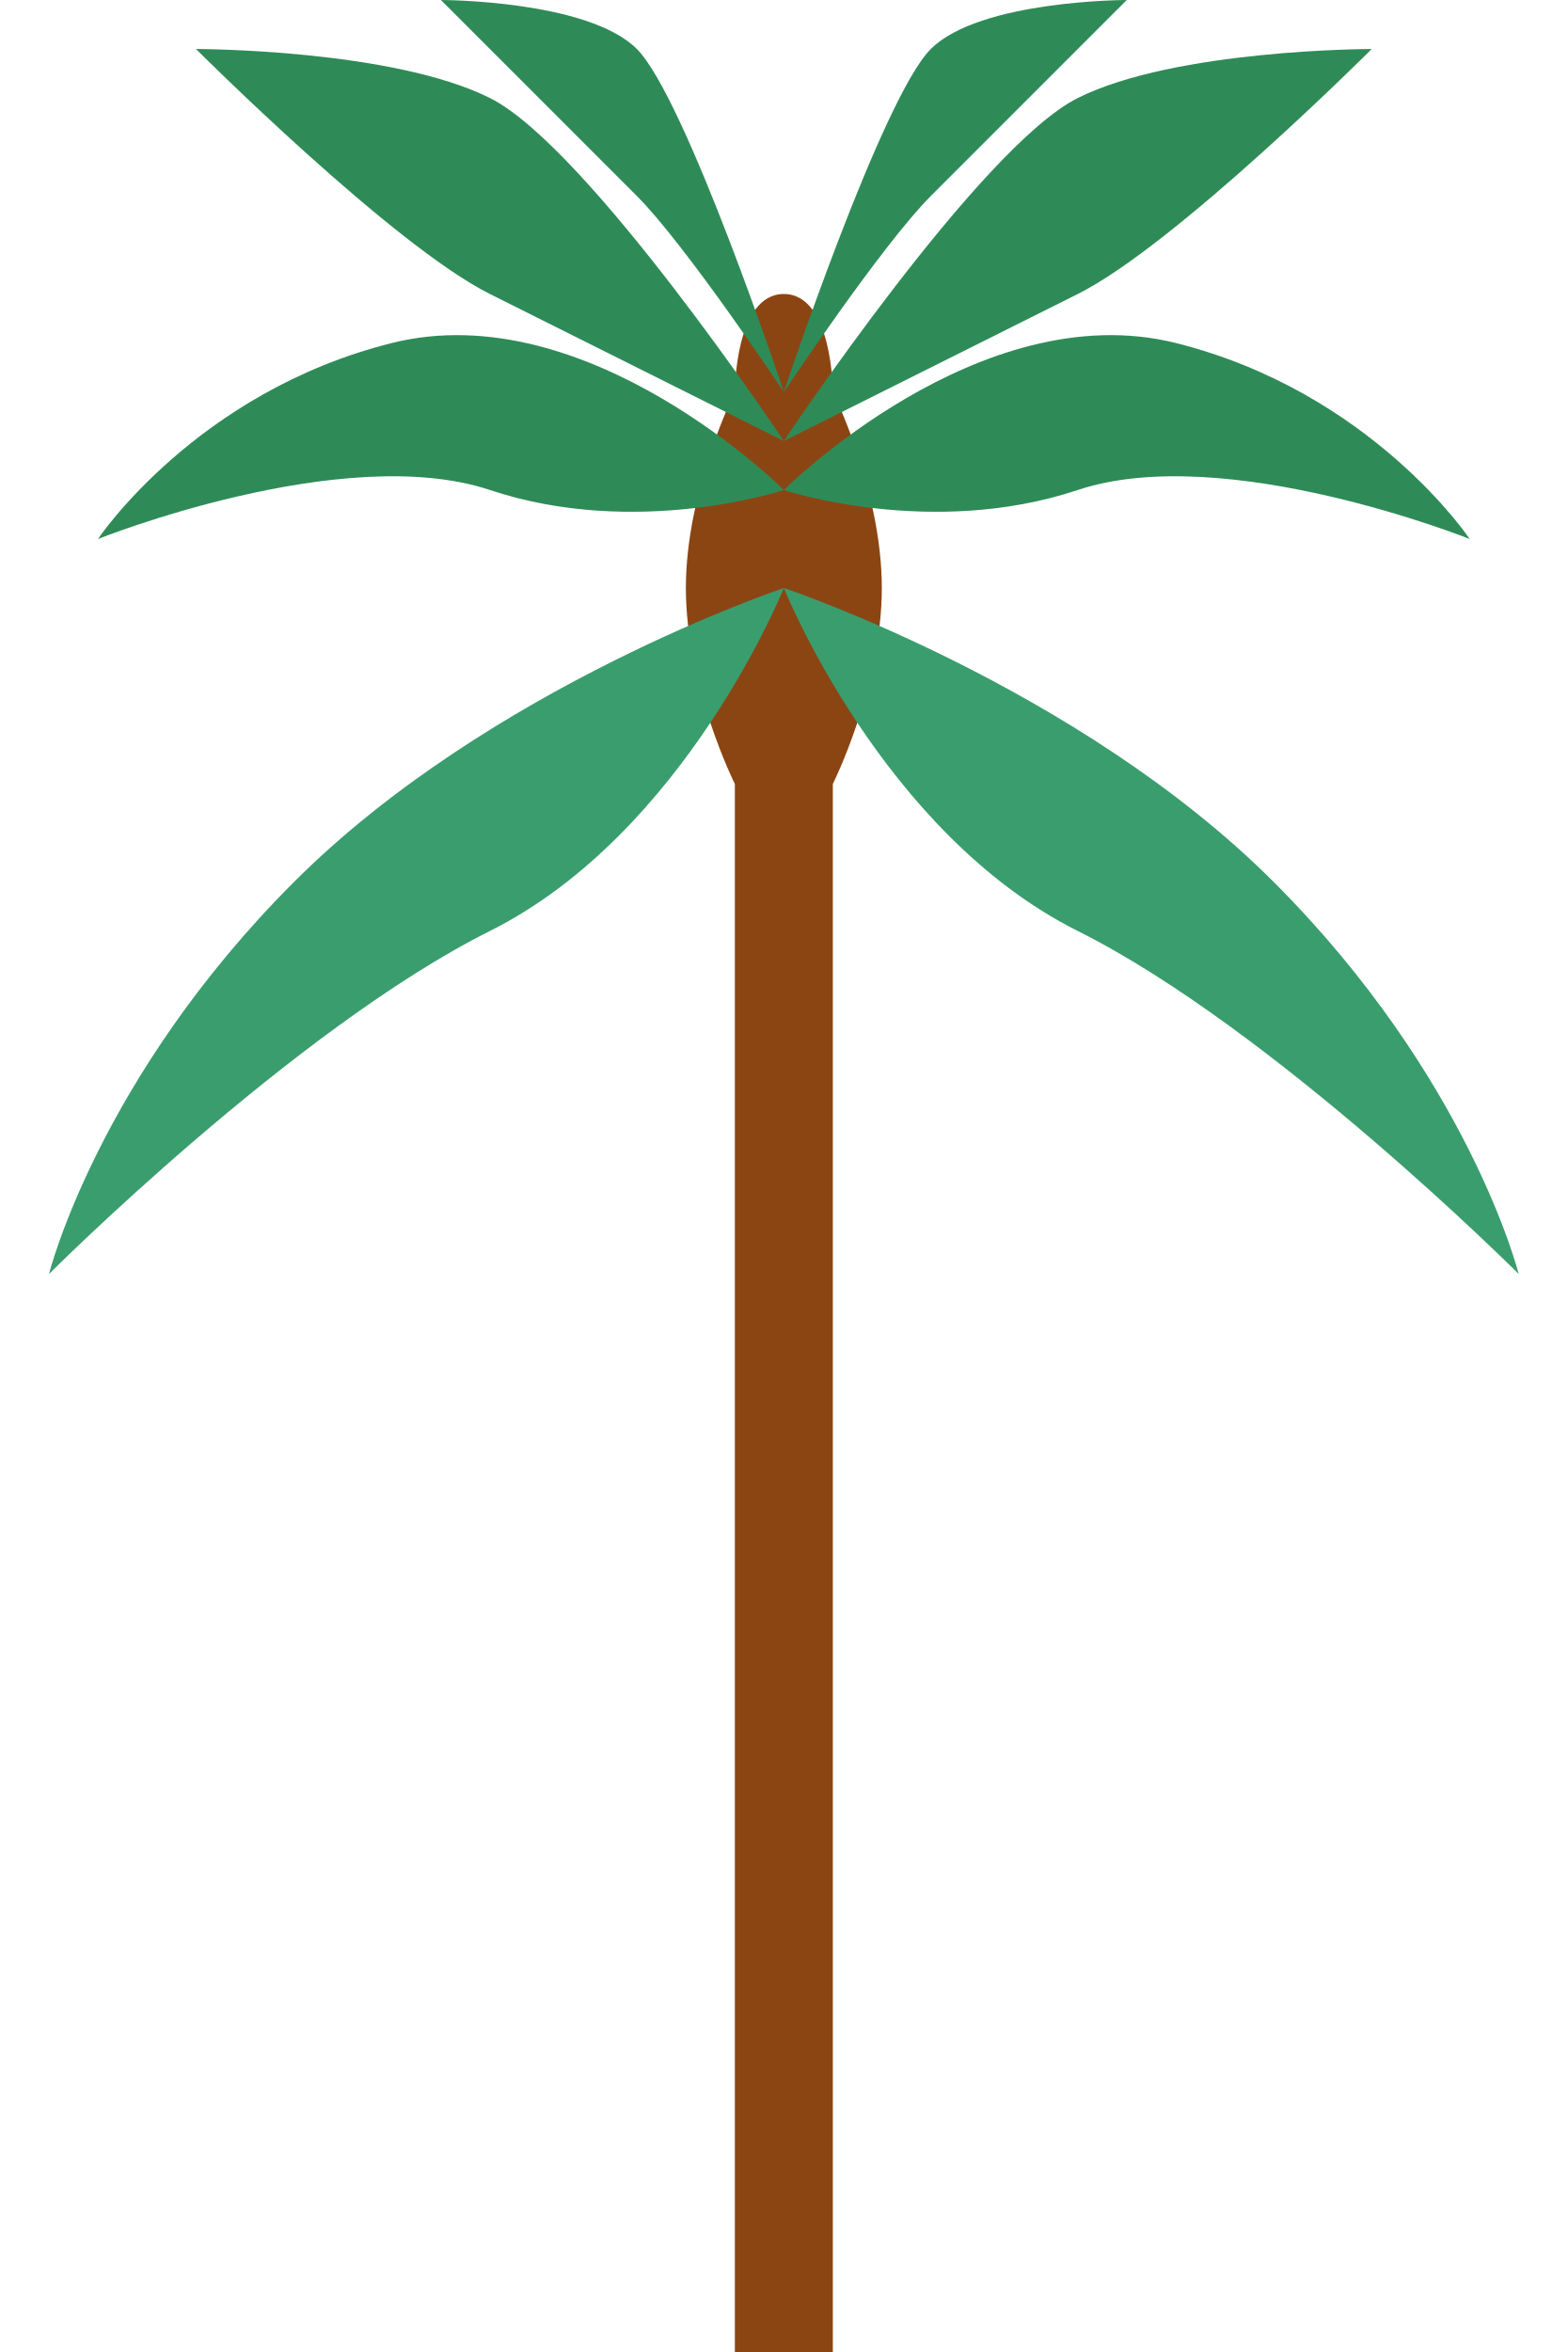
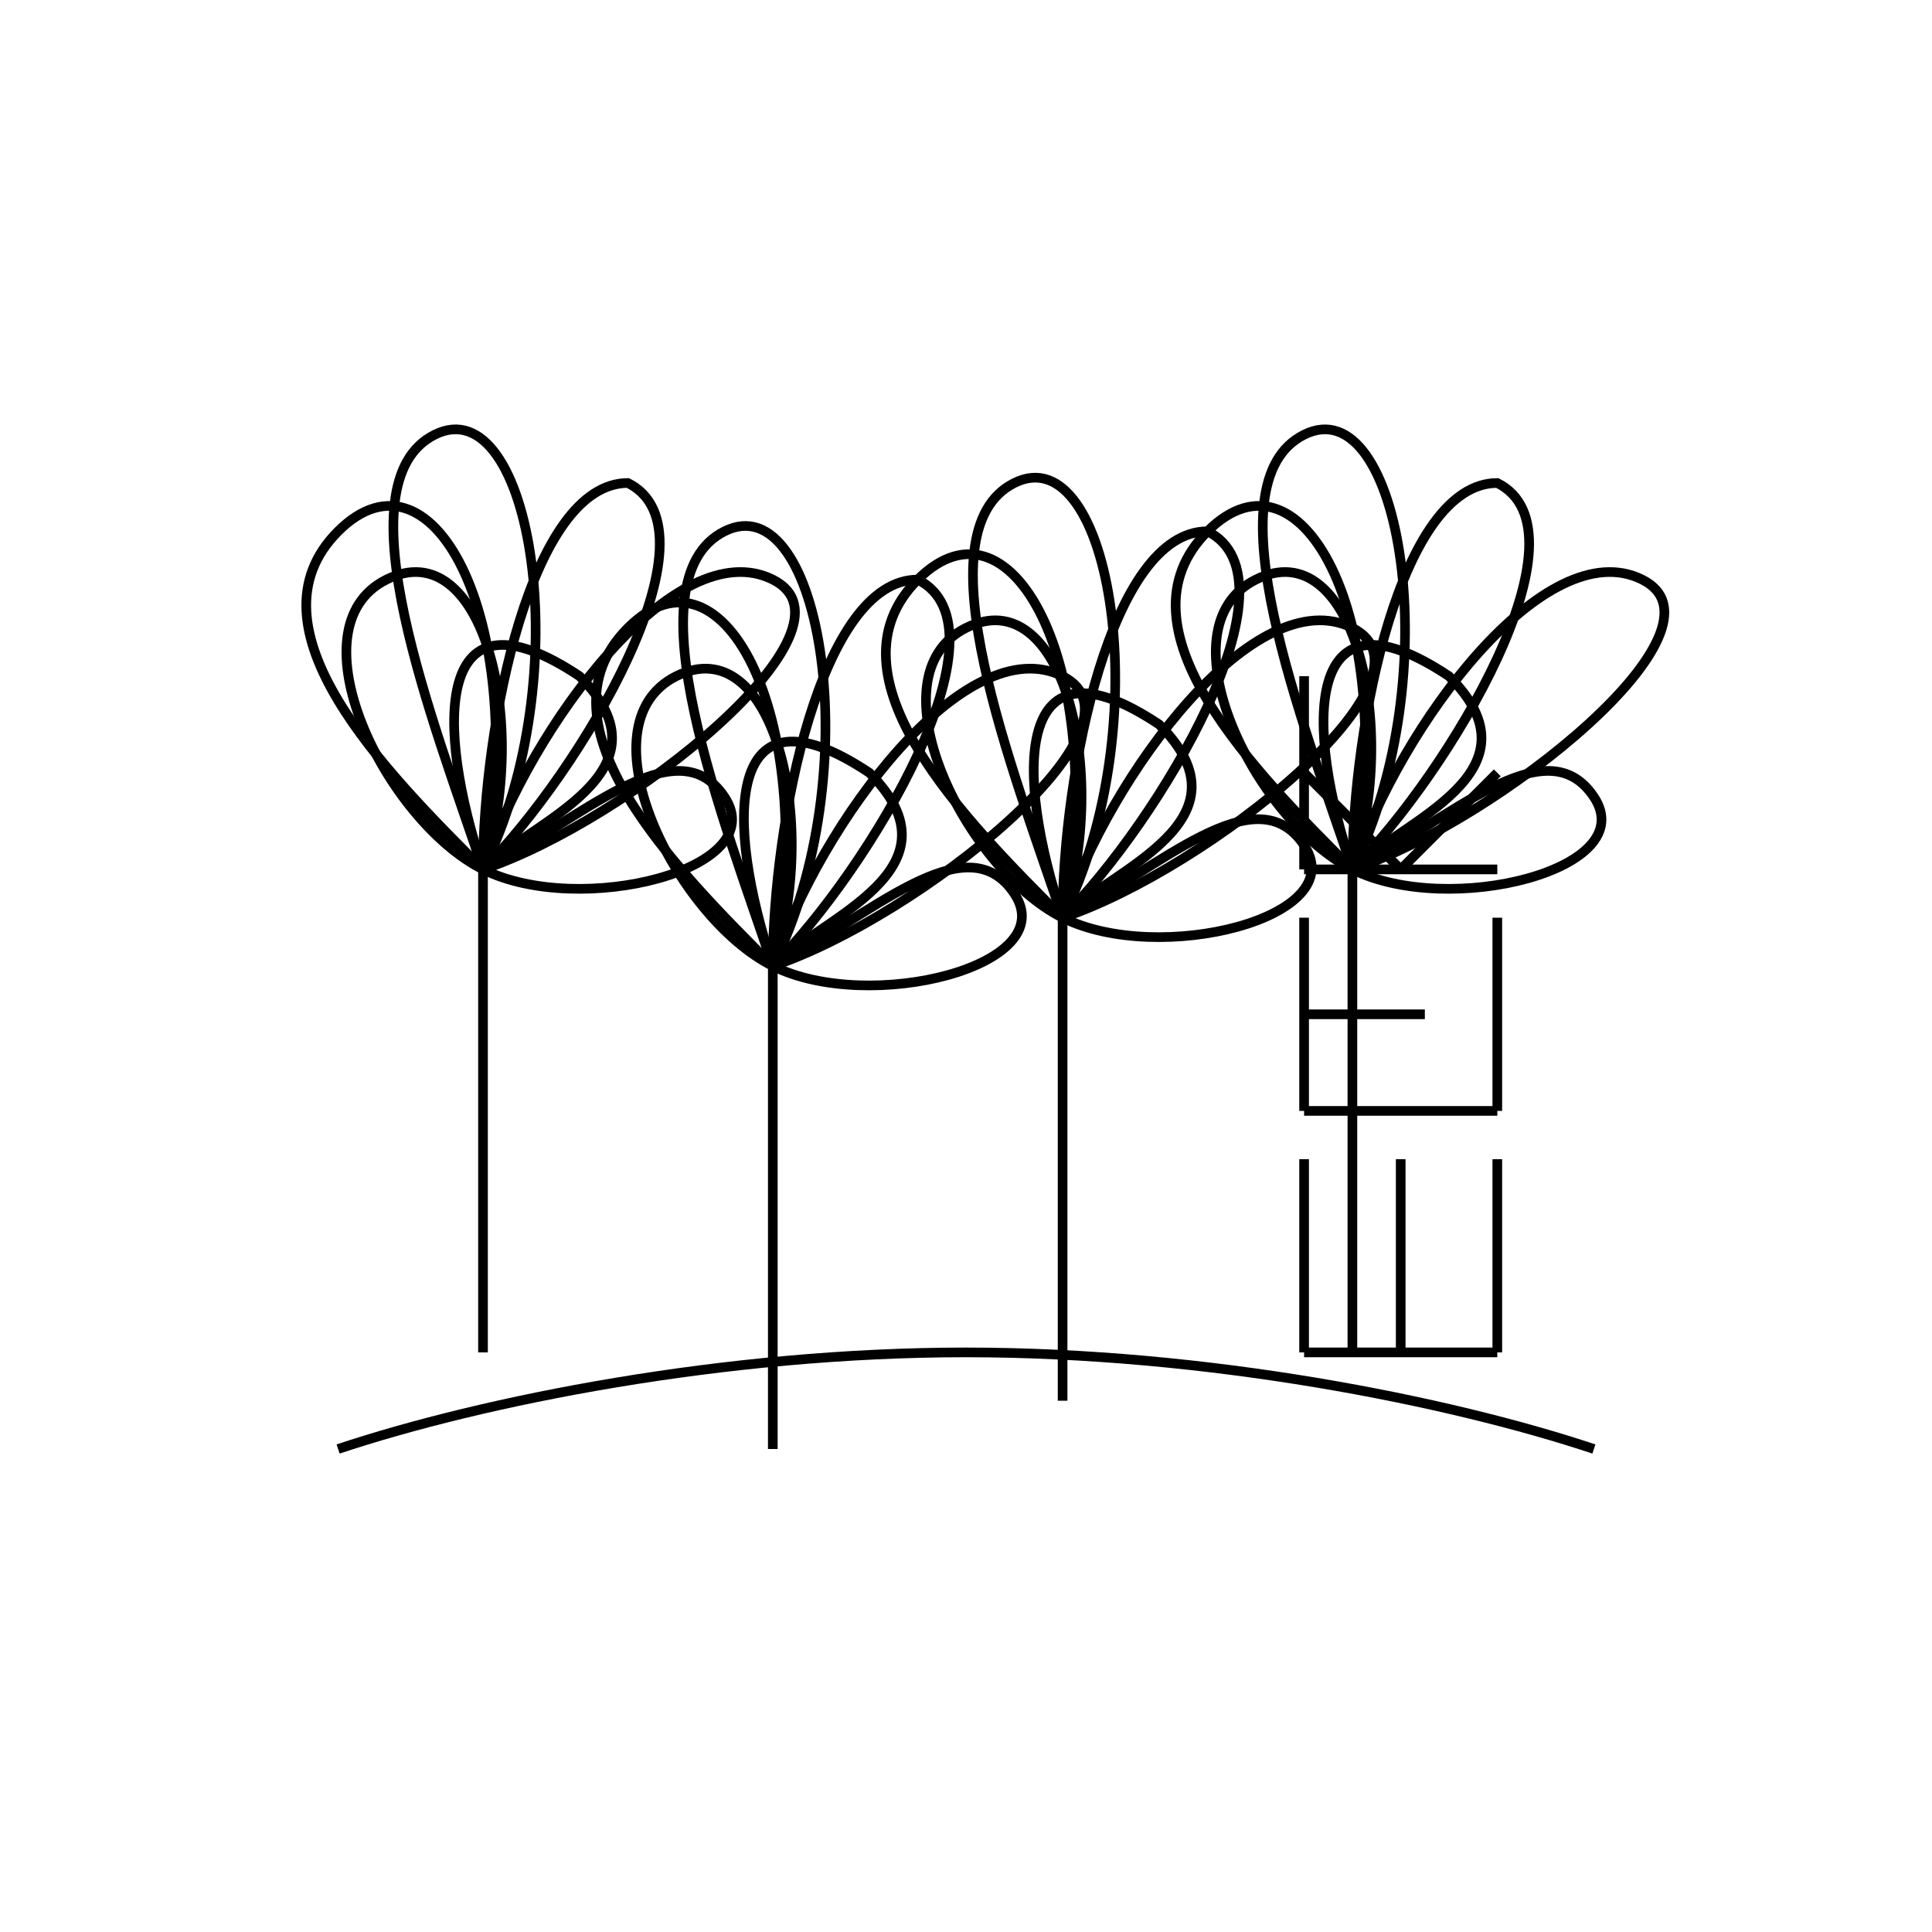
- <svg xmlns="http://www.w3.org/2000/svg" width="160" height="240" viewBox="0 0 160 240" fill="none">
-   <path d="M75 240V80C75 80 70 70 70 60C70 50 75 40 75 40C75 40 75 30 80 30C85 30 85 40 85 40C85 40 90 50 90 60C90 70 85 80 85 80V240" fill="#8B4513" />
-   <path d="M80 50C80 50 60 30 40 35C20 40 10 55 10 55C10 55 35 45 50 50C65 55 80 50 80 50Z" fill="#2E8B57" />
-   <path d="M80 45C80 45 60 15 50 10C40 5 20 5 20 5C20 5 40 25 50 30C60 35 80 45 80 45Z" fill="#2E8B57" />
-   <path d="M80 40C80 40 70 10 65 5C60 0 45 0 45 0C45 0 60 15 65 20C70 25 80 40 80 40Z" fill="#2E8B57" />
-   <path d="M80 50C80 50 100 30 120 35C140 40 150 55 150 55C150 55 125 45 110 50C95 55 80 50 80 50Z" fill="#2E8B57" />
-   <path d="M80 45C80 45 100 15 110 10C120 5 140 5 140 5C140 5 120 25 110 30C100 35 80 45 80 45Z" fill="#2E8B57" />
-   <path d="M80 40C80 40 90 10 95 5C100 0 115 0 115 0C115 0 100 15 95 20C90 25 80 40 80 40Z" fill="#2E8B57" />
-   <path d="M80 60C80 60 50 70 30 90C10 110 5 130 5 130C5 130 30 105 50 95C70 85 80 60 80 60Z" fill="#3A9D6E" />
-   <path d="M80 60C80 60 110 70 130 90C150 110 155 130 155 130C155 130 130 105 110 95C90 85 80 60 80 60Z" fill="#3A9D6E" />
+ <svg xmlns="http://www.w3.org/2000/svg" width="400" height="400" viewBox="0 0 400 400">
+   <style>
+     .palmGroup { stroke: currentColor; stroke-width: 2; fill: none; }
+     .textGroup { stroke: currentColor; stroke-width: 2; fill: none; }
+   </style>
+   <g class="palmGroup">
+     <path d="M100 280 L100 180 C90 150, 90 120, 120 140 C140 160, 110 170, 100 180" />
+     <path d="M100 180 C80 170, 60 130, 80 120 C100 110, 110 150, 100 180" />
+     <path d="M100 180 C80 160, 50 130, 70 110 C90 90, 110 130, 100 180" />
+     <path d="M100 180 C90 150, 70 100, 90 90 C110 80, 120 140, 100 180" />
+     <path d="M100 180 C100 150, 110 100, 130 100 C150 110, 120 160, 100 180" />
+     <path d="M100 180 C110 150, 140 110, 160 120 C180 130, 130 170, 100 180" />
+     <path d="M100 180 C120 170, 140 150, 150 165 C160 180, 120 190, 100 180" />
+     <path d="M160 300 L160 200 C150 170, 150 140, 180 160 C200 180, 170 190, 160 200" />
+     <path d="M160 200 C140 190, 120 150, 140 140 C160 130, 170 170, 160 200" />
+     <path d="M160 200 C140 180, 110 150, 130 130 C150 110, 170 150, 160 200" />
+     <path d="M160 200 C150 170, 130 120, 150 110 C170 100, 180 160, 160 200" />
+     <path d="M160 200 C160 170, 170 120, 190 120 C210 130, 180 180, 160 200" />
+     <path d="M160 200 C170 170, 200 130, 220 140 C240 150, 190 190, 160 200" />
+     <path d="M160 200 C180 190, 200 170, 210 185 C220 200, 180 210, 160 200" />
+     <path d="M220 290 L220 190 C210 160, 210 130, 240 150 C260 170, 230 180, 220 190" />
+     <path d="M220 190 C200 180, 180 140, 200 130 C220 120, 230 160, 220 190" />
+     <path d="M220 190 C200 170, 170 140, 190 120 C210 100, 230 140, 220 190" />
+     <path d="M220 190 C210 160, 190 110, 210 100 C230 90, 240 150, 220 190" />
+     <path d="M220 190 C220 160, 230 110, 250 110 C270 120, 240 170, 220 190" />
+     <path d="M220 190 C230 160, 260 120, 280 130 C300 140, 250 180, 220 190" />
+     <path d="M220 190 C240 180, 260 160, 270 175 C280 190, 240 200, 220 190" />
+     <path d="M280 280 L280 180 C270 150, 270 120, 300 140 C320 160, 290 170, 280 180" />
+     <path d="M280 180 C260 170, 240 130, 260 120 C280 110, 290 150, 280 180" />
+     <path d="M280 180 C260 160, 230 130, 250 110 C270 90, 290 130, 280 180" />
+     <path d="M280 180 C270 150, 250 100, 270 90 C290 80, 300 140, 280 180" />
+     <path d="M280 180 C280 150, 290 100, 310 100 C330 110, 300 160, 280 180" />
+     <path d="M280 180 C290 150, 320 110, 340 120 C360 130, 310 170, 280 180" />
+     <path d="M280 180 C300 170, 320 150, 330 165 C340 180, 300 190, 280 180" />
+     <path d="M70 300 C100 290, 150 280, 200 280 C250 280, 300 290, 330 300" />
+   </g>
+   <g class="textGroup" transform="translate(270, 280)">
+     <path d="M0 0 L40 0 M0 0 L0 -40 M20 0 L20 -40 M40 0 L40 -40" />
+     <path d="M0 -50 L40 -50 M0 -50 L0 -90 M0 -70 L25 -70 M40 -50 L40 -90" />
+     <path d="M0 -100 L40 -100 M0 -100 L0 -140 M20 -100 L0 -120 M20 -100 L40 -120" />
+   </g>
</svg>
